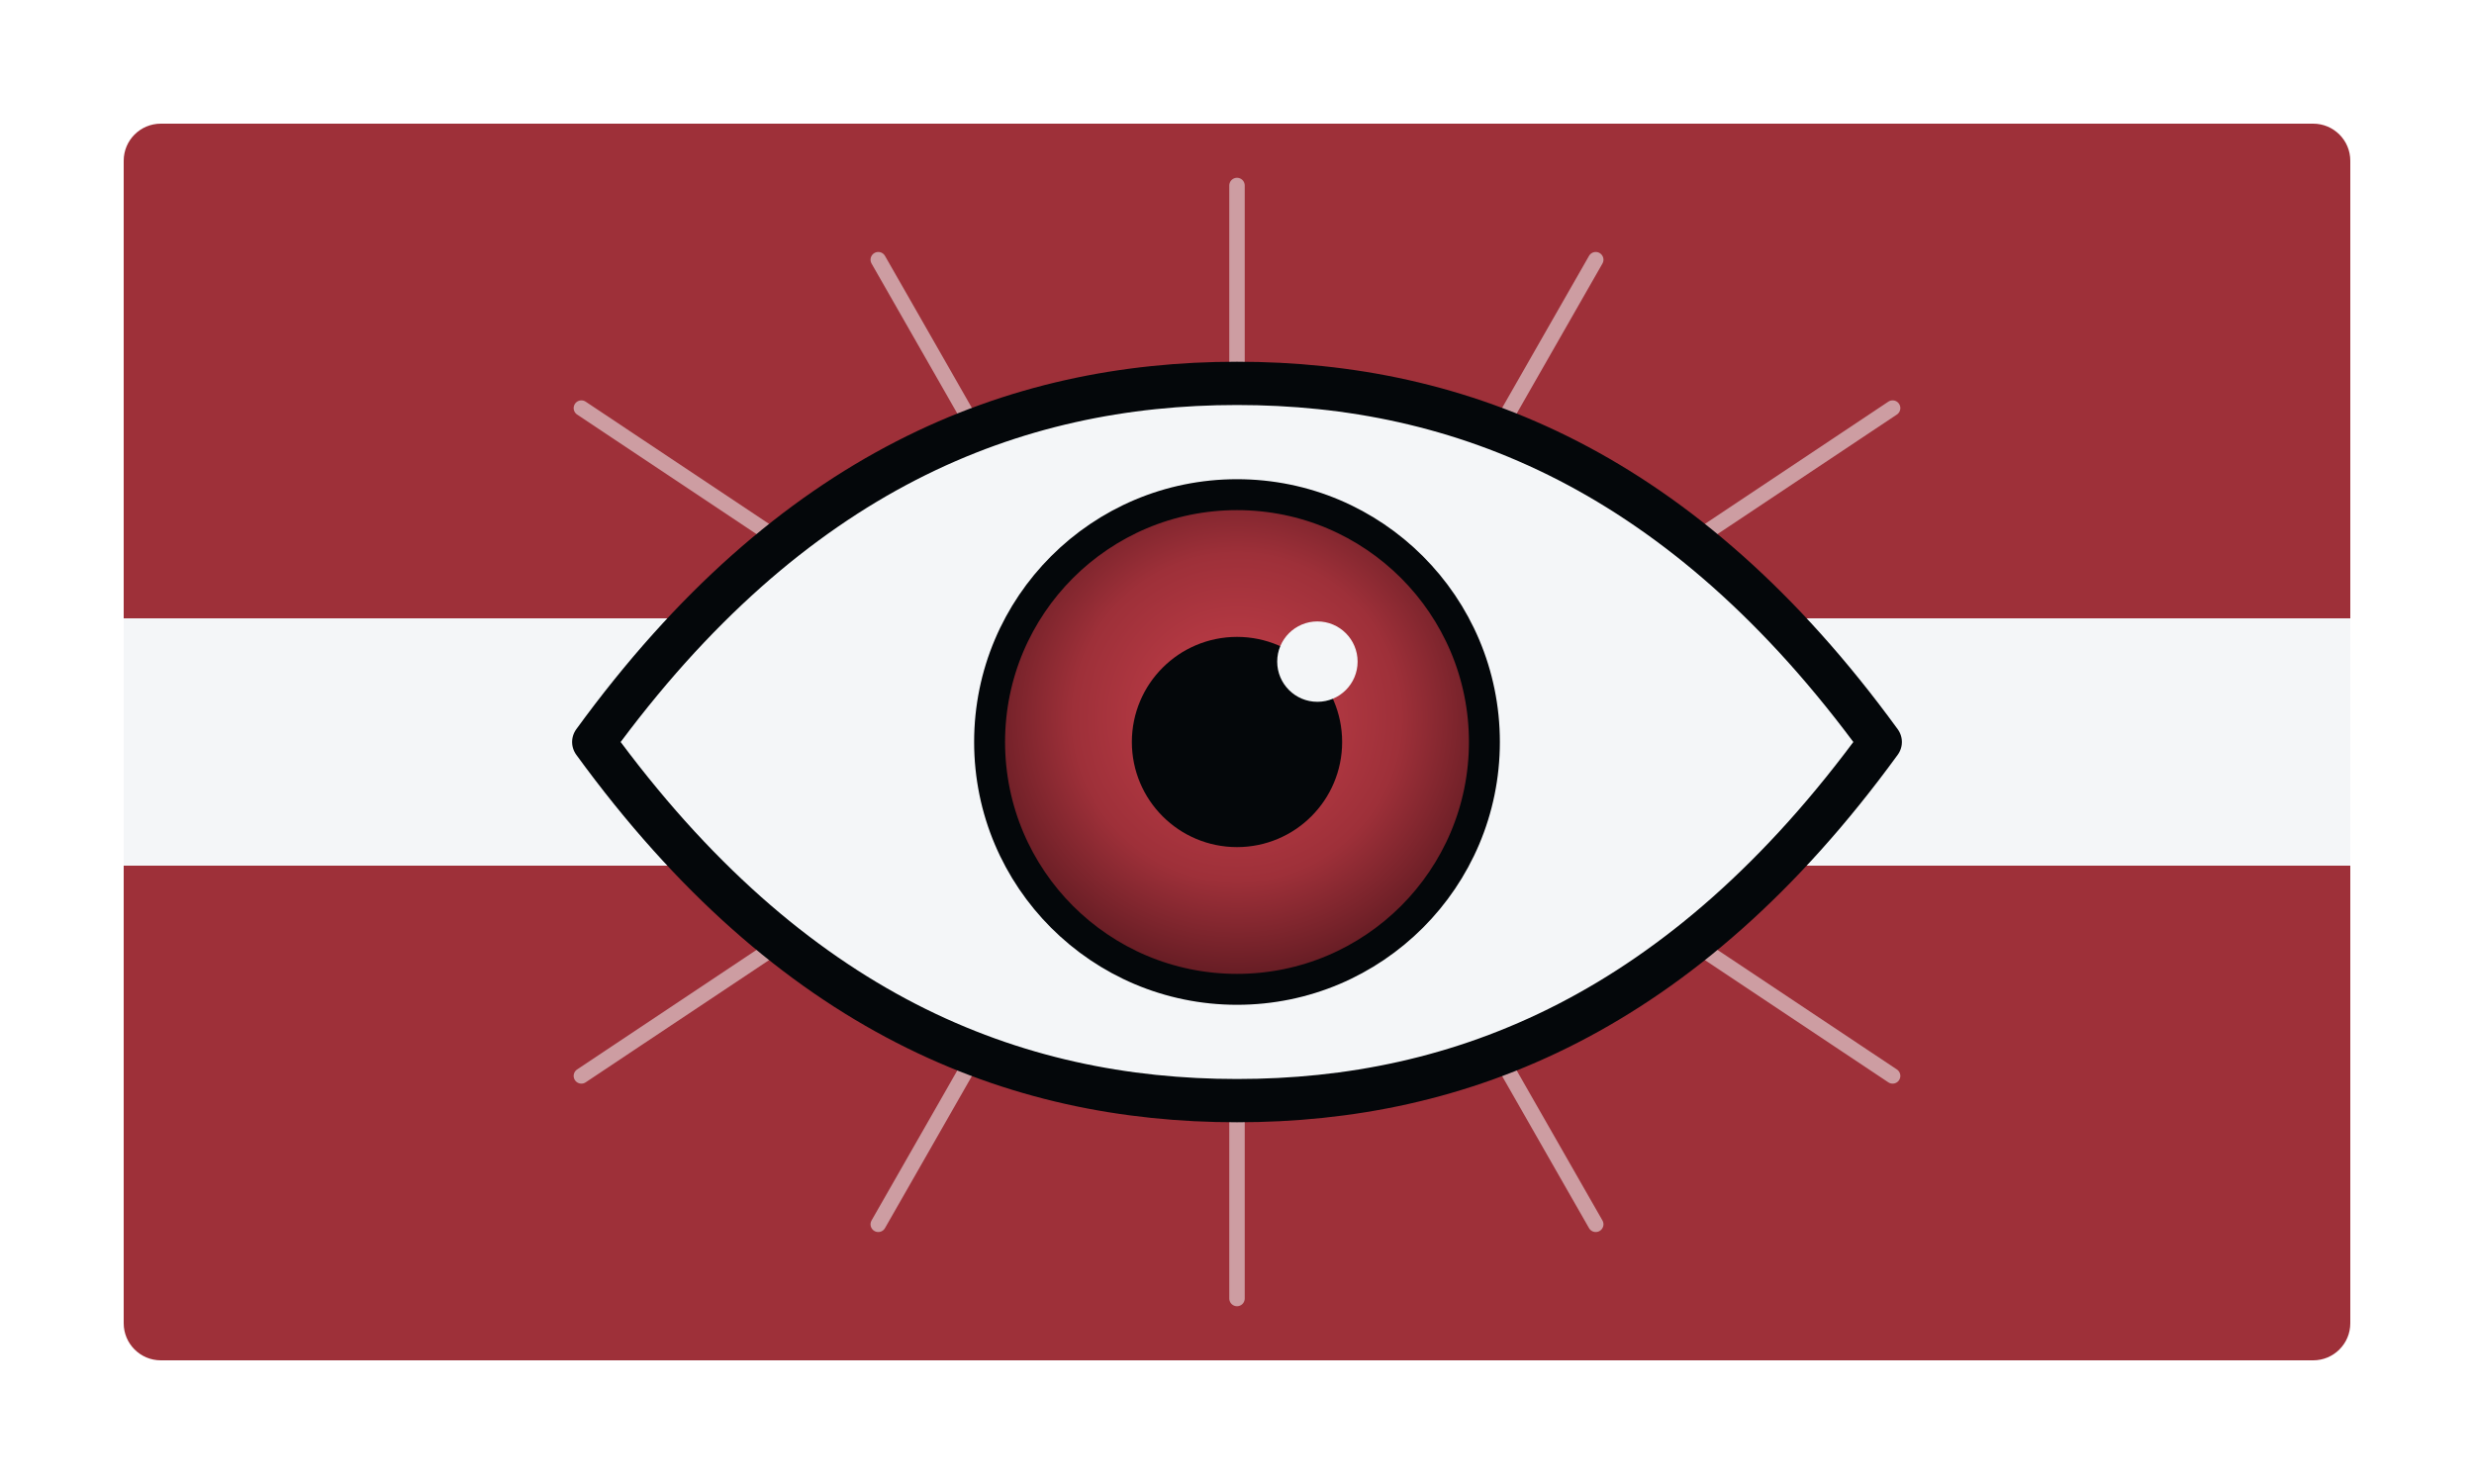
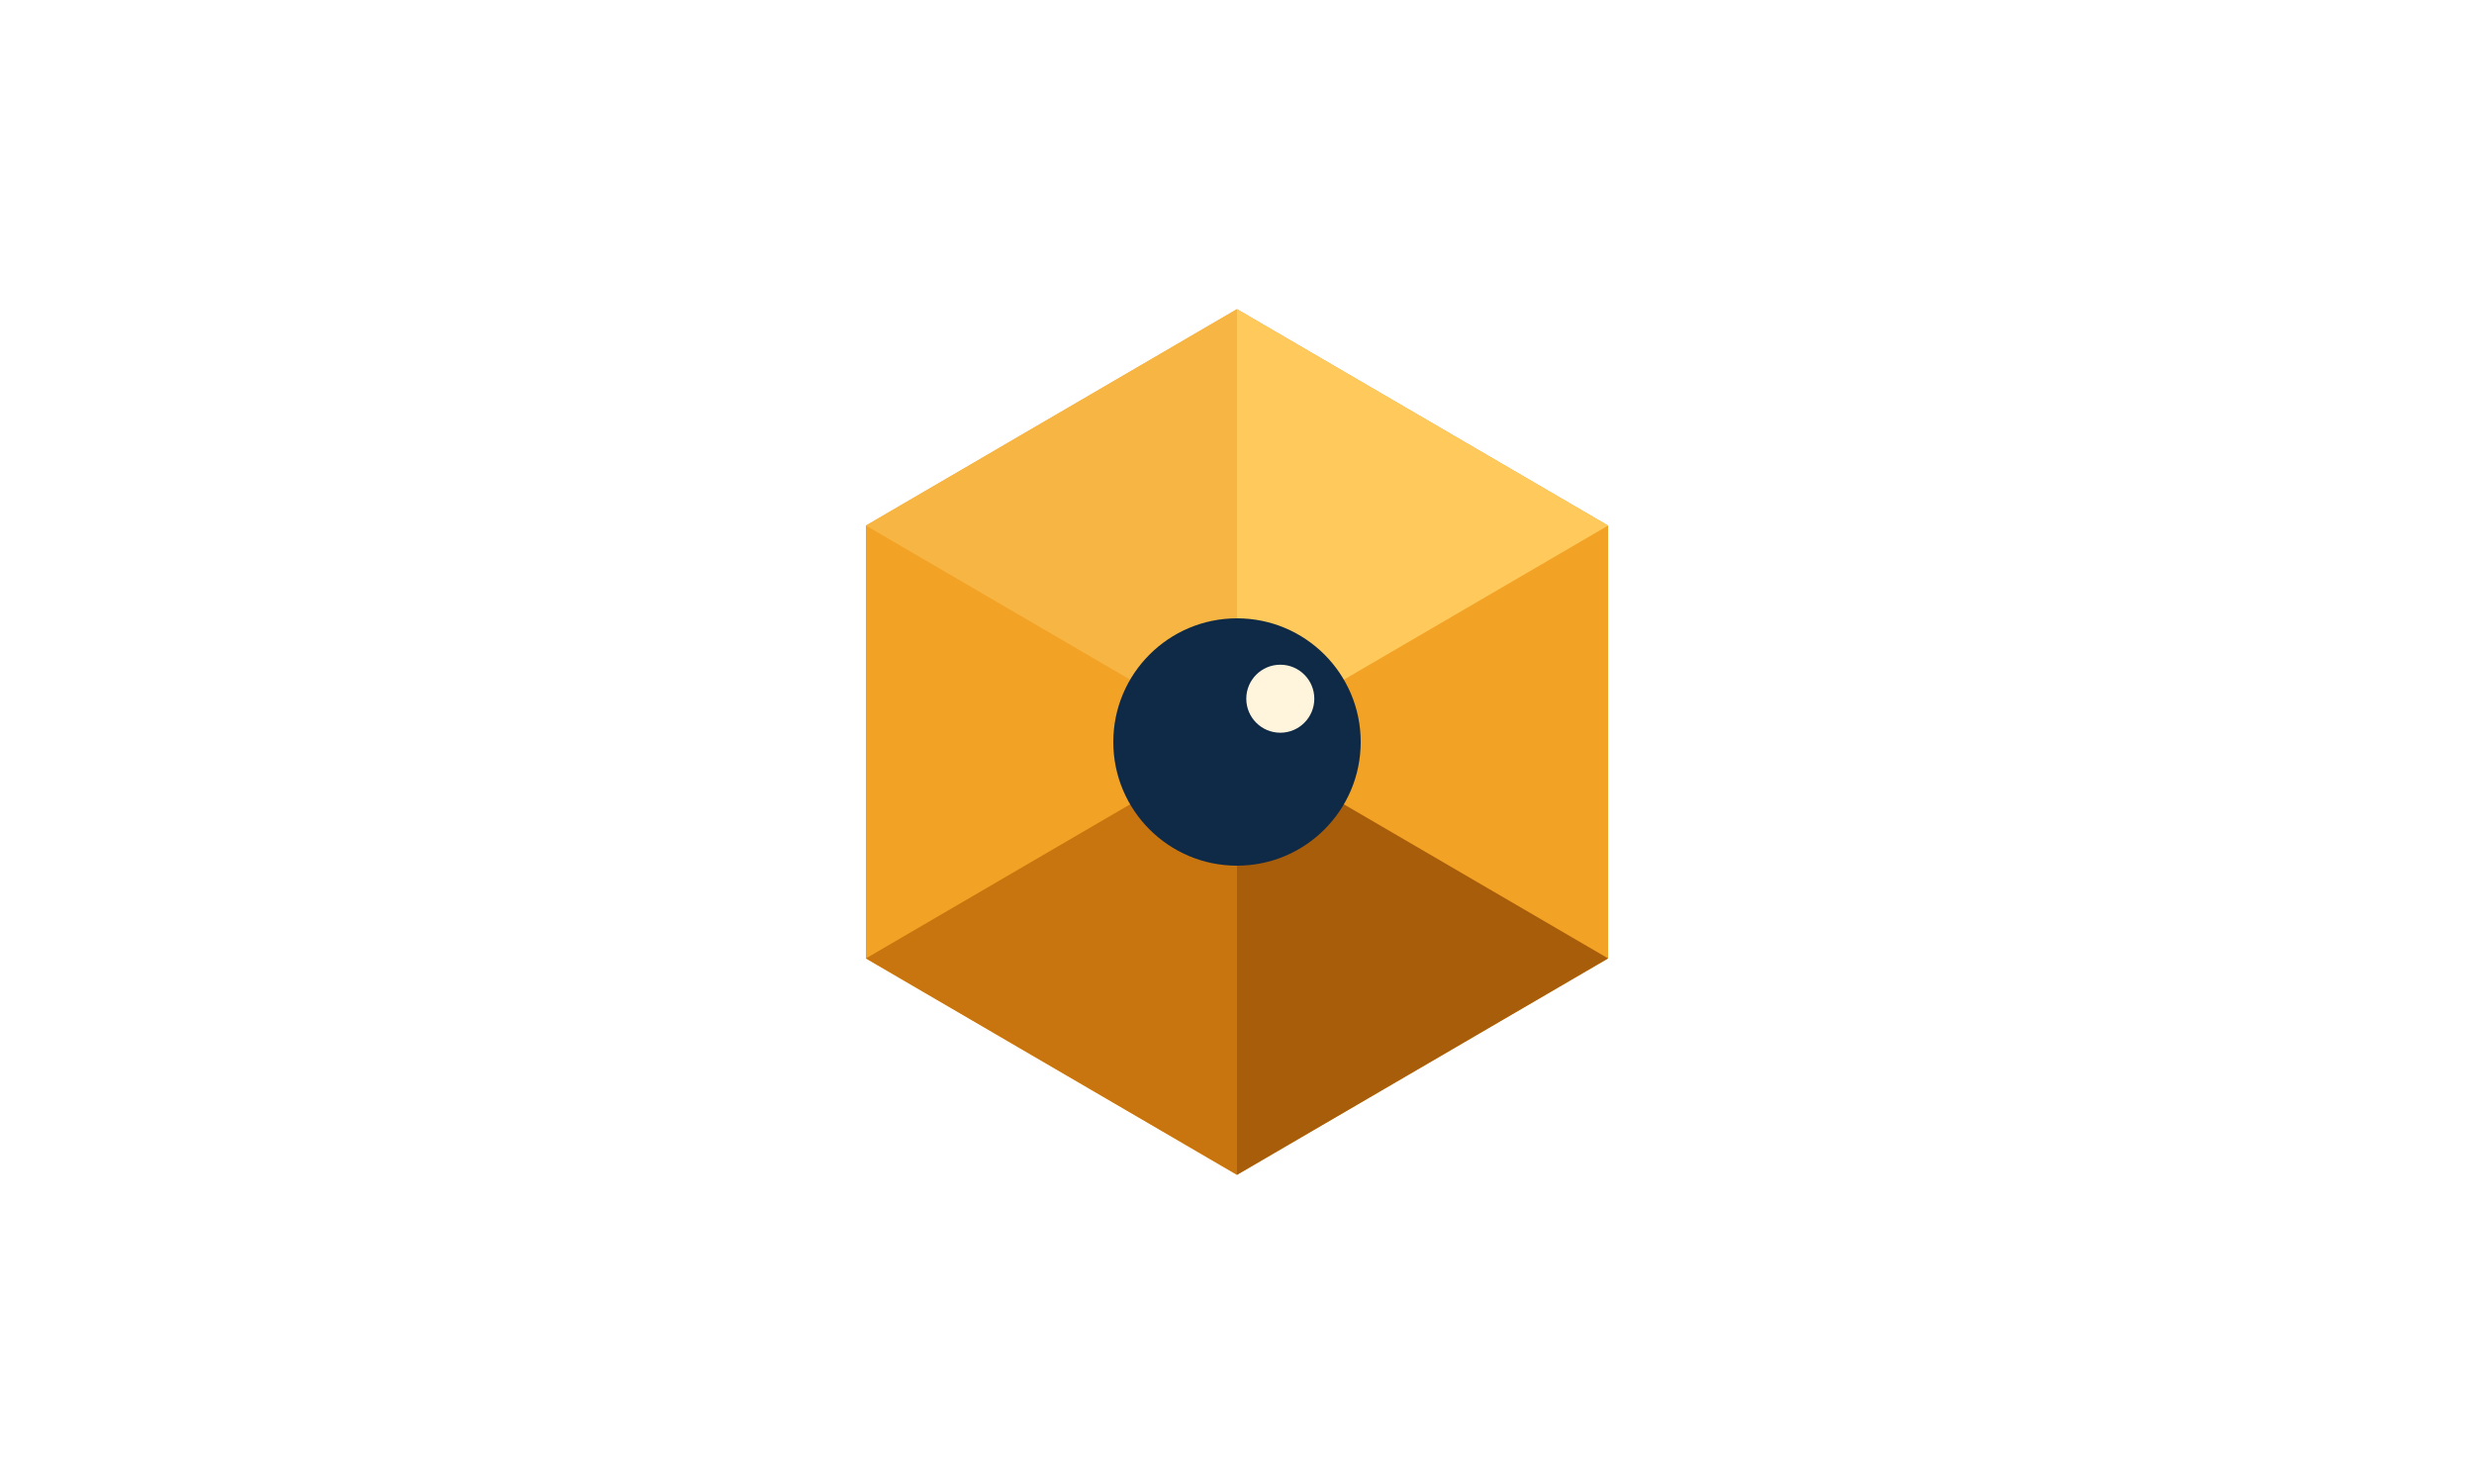
<svg xmlns="http://www.w3.org/2000/svg" viewBox="0 0 400 240" role="img" aria-label="Projekts Inteliģence">
-   <defs>
-     <clipPath id="flag">
-       <rect x="20" y="20" width="360" height="200" rx="6" />
-     </clipPath>
-     <radialGradient id="iris" cx="50%" cy="45%" r="55%">
-       <stop offset="0" stop-color="#c8414c" />
-       <stop offset="0.6" stop-color="#9e3039" />
-       <stop offset="1" stop-color="#5e1a21" />
-     </radialGradient>
-   </defs>
-   <g clip-path="url(#flag)">
-     <rect x="20" y="20" width="360" height="200" fill="#9e3039" />
-     <rect x="20" y="100" width="360" height="40" fill="#f4f6f8" />
-     <g stroke="#f4f6f8" stroke-width="2.5" stroke-linecap="round" opacity="0.55">
-       <path d="M200 62V30M200 178v32M158 70l-16-28M242 70l16-28M158 170l-16 28M242 170l16 28M124 86l-30-20M276 86l30-20M124 154l-30 20M276 154l30 20" />
-     </g>
+   <g transform="translate(120 40) scale(2.5)">
+     <polygon points="32,4 56,18 56,46 32,60 8,46 8,18" fill="#f2a224" />
+     <polygon points="32,4 56,18 32,32" fill="#ffc95c" />
+     <polygon points="8,18 32,4 32,32" fill="#f7b544" />
+     <polygon points="8,46 32,60 32,32" fill="#c8740f" />
+     <polygon points="56,46 32,60 32,32" fill="#a85d0b" />
+     <circle cx="32" cy="32" r="8" fill="#0e2a47" />
+     <circle cx="34.8" cy="29.2" r="2.2" fill="#fff4dc" />
  </g>
-   <path d="M96 120C128 76 164 62 200 62s72 14 104 58c-32 44-68 58-104 58s-72-14-104-58Z" fill="#f4f6f8" stroke="#04070a" stroke-width="7" stroke-linejoin="round" />
-   <circle cx="200" cy="120" r="40" fill="url(#iris)" stroke="#04070a" stroke-width="5" />
-   <circle cx="200" cy="120" r="17" fill="#04070a" />
-   <circle cx="213" cy="107" r="6.5" fill="#f4f6f8" />
</svg>
